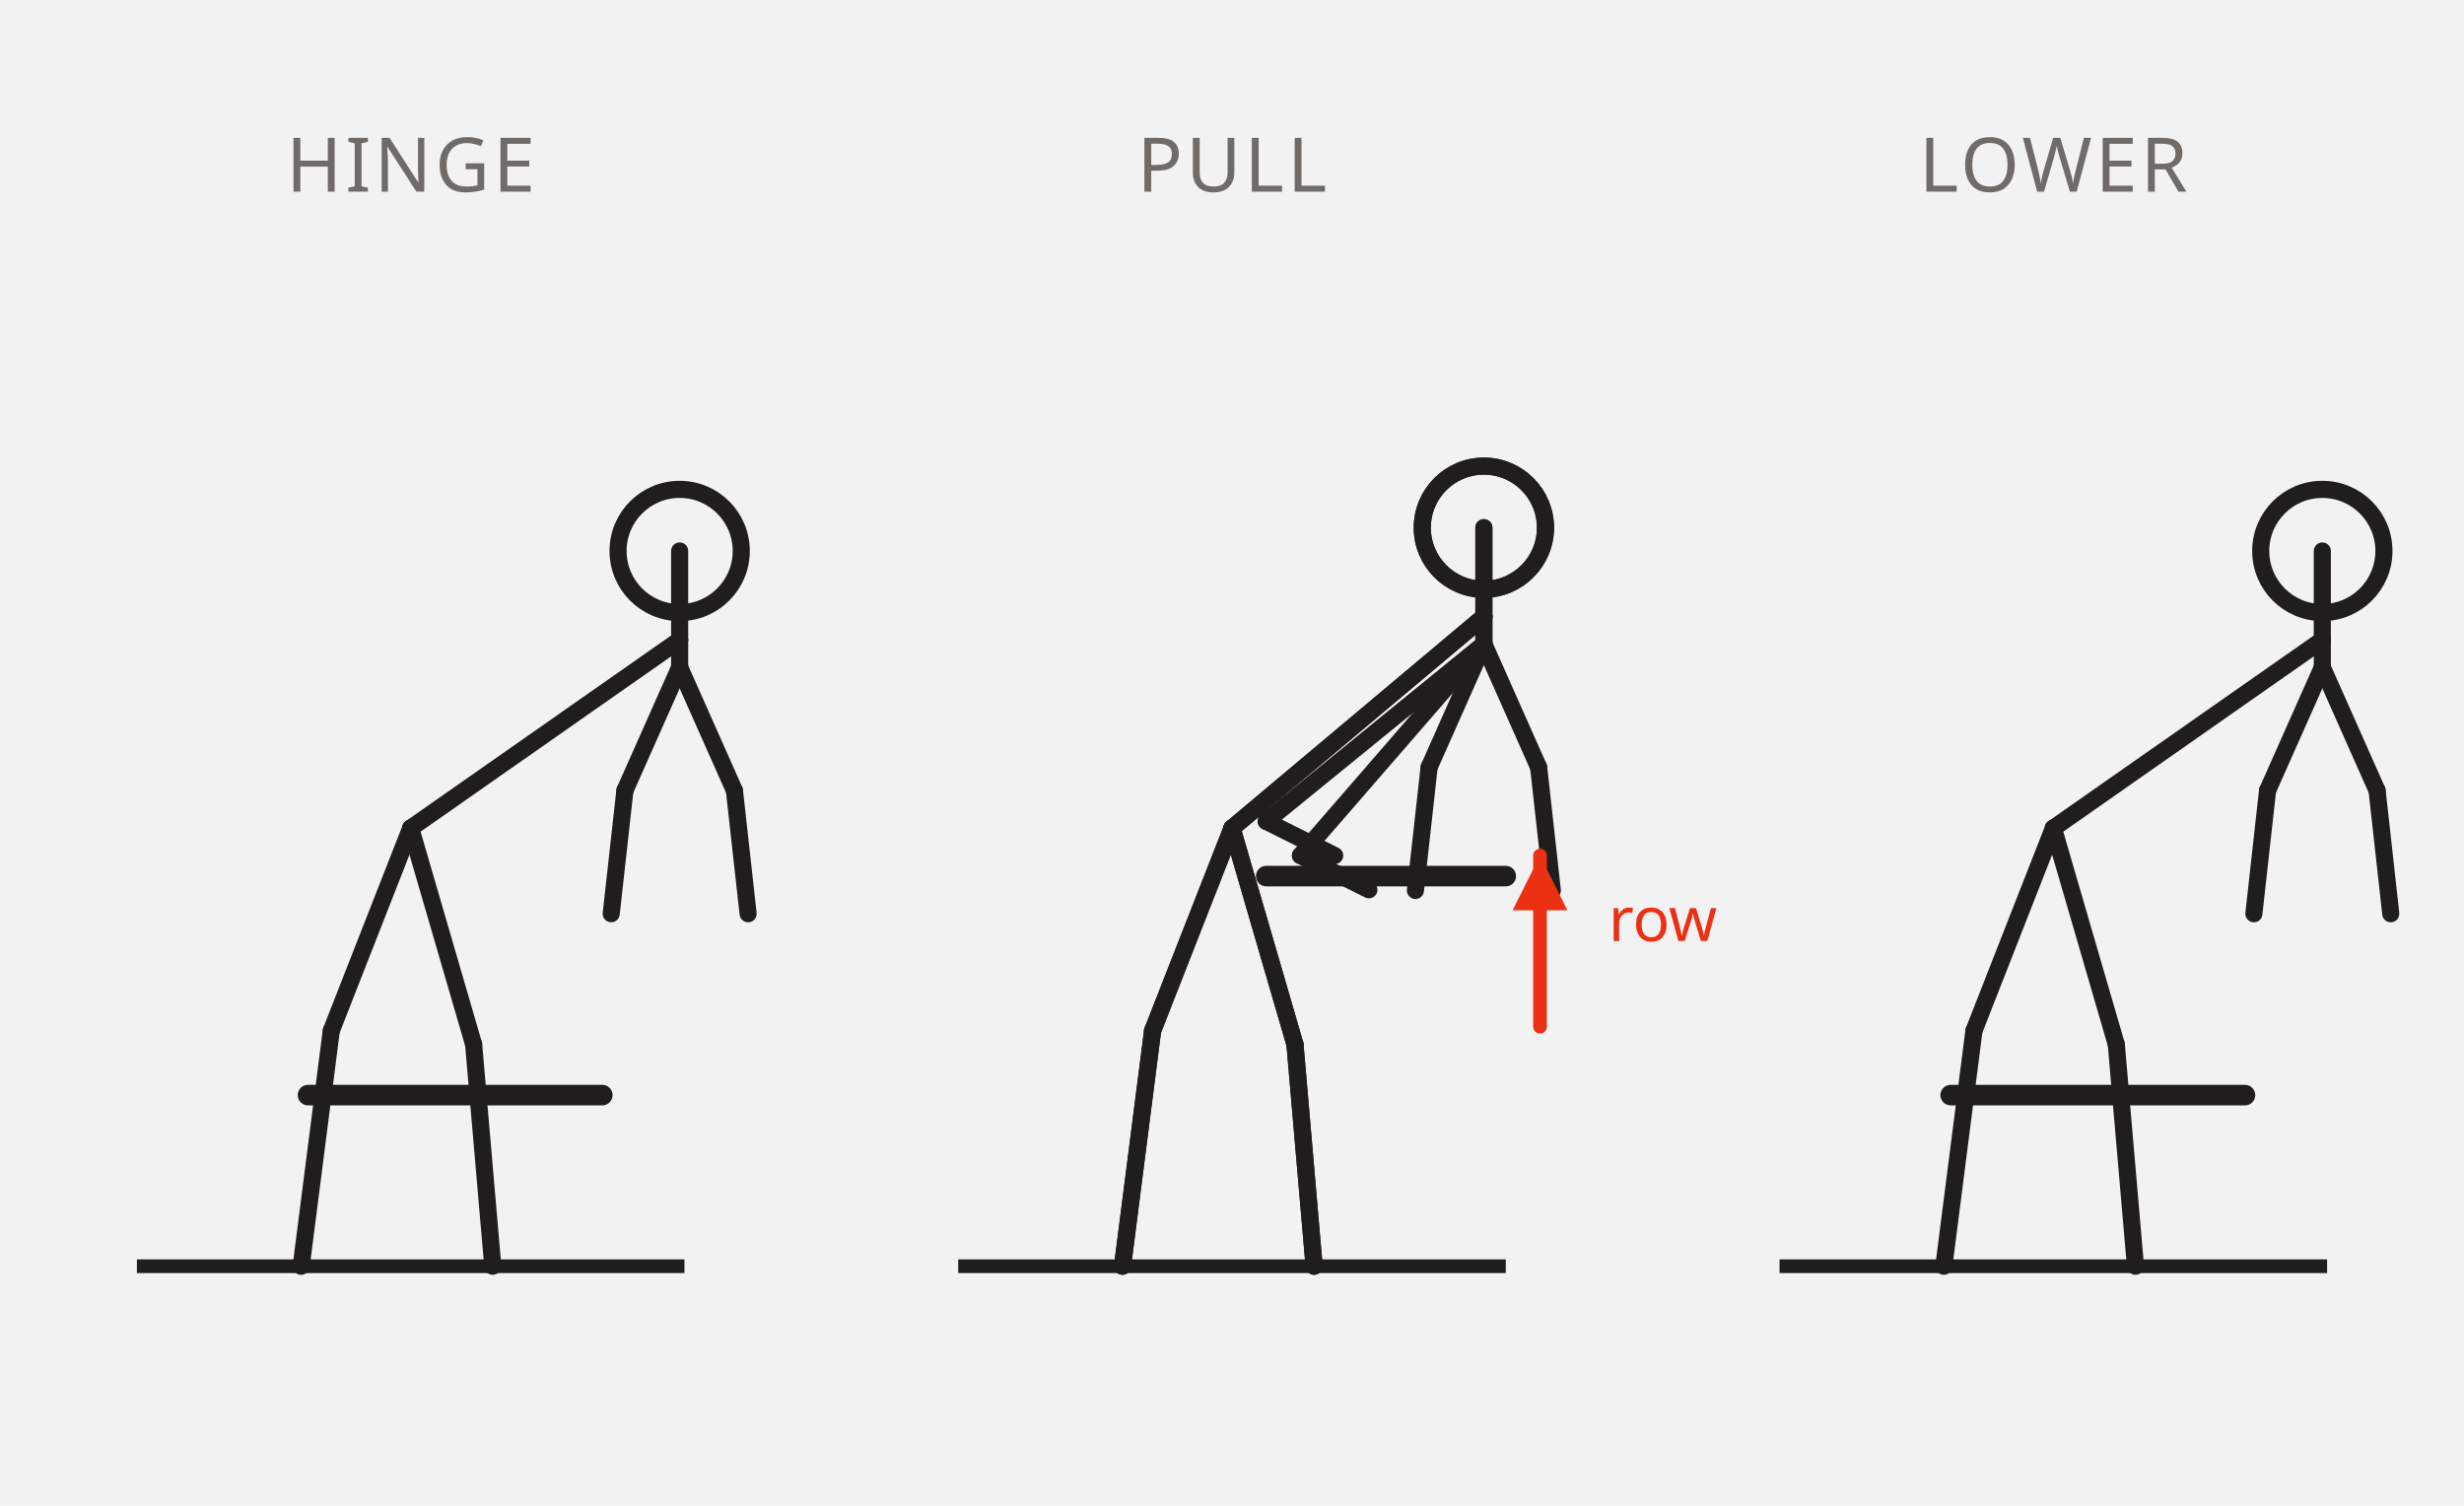
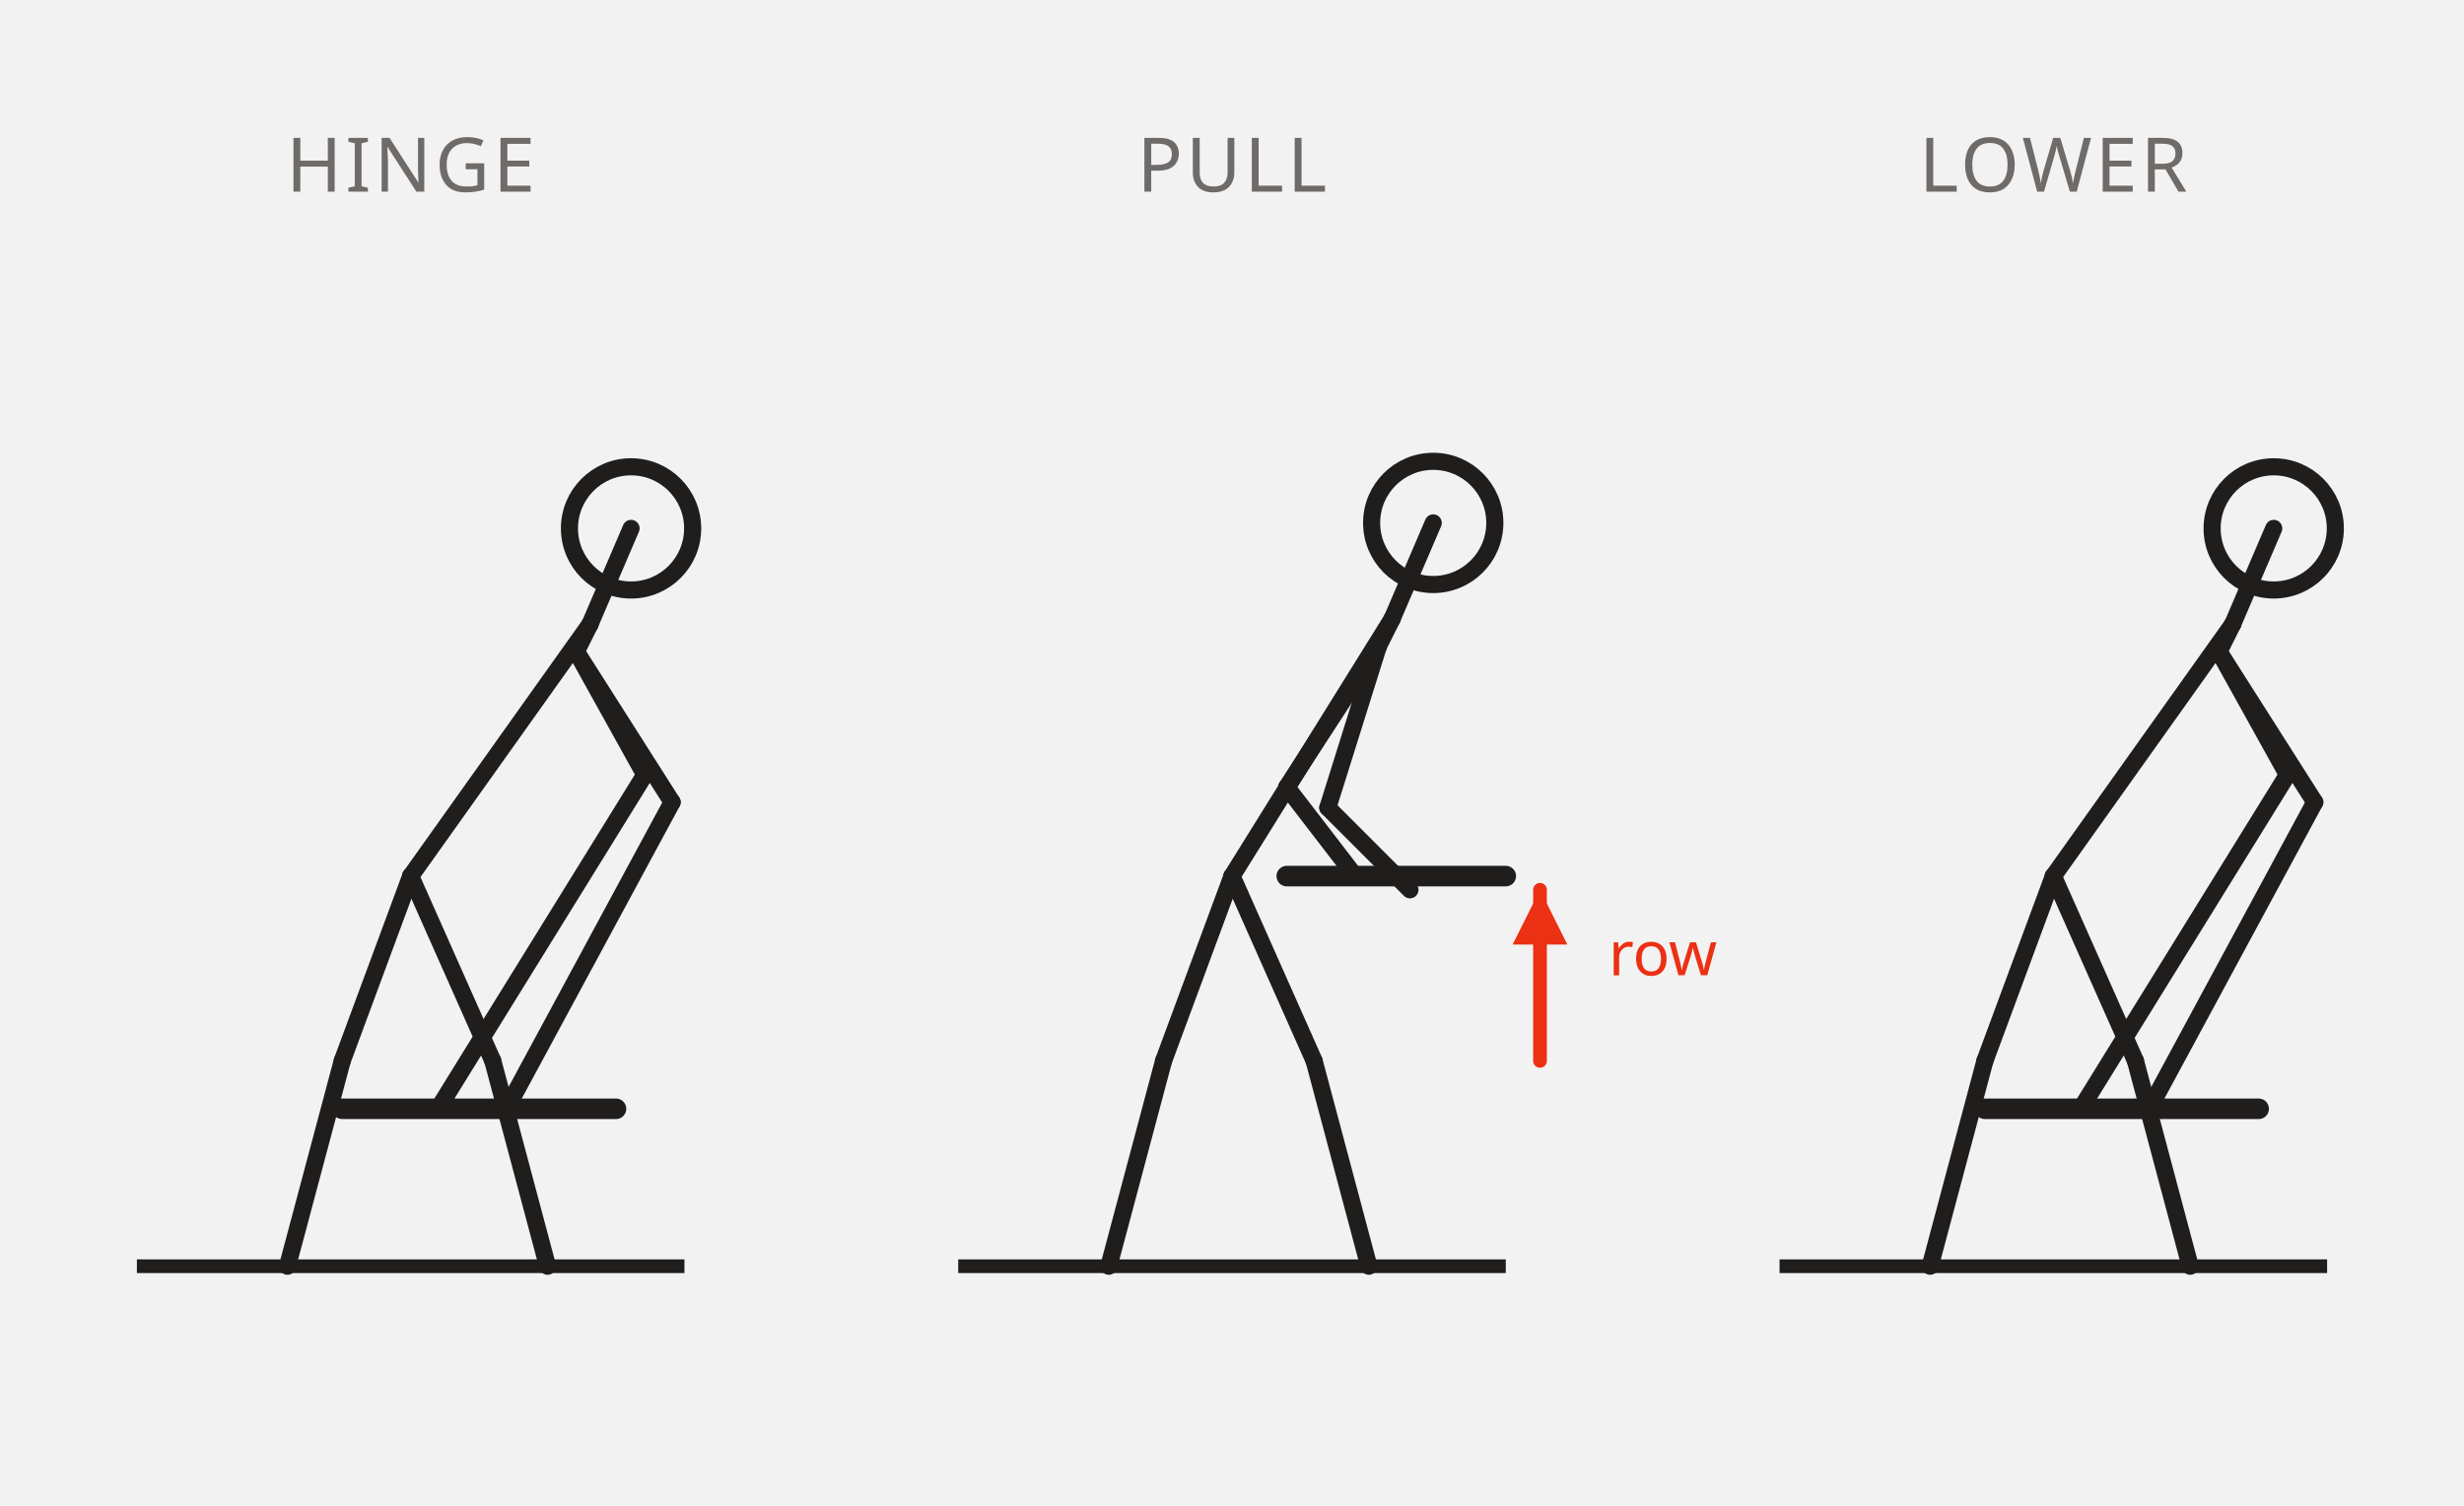
- <svg xmlns="http://www.w3.org/2000/svg" viewBox="0 0 360 220" fill="none" role="img" aria-label="Row form: hinge, pull, lower">
+ <svg xmlns="http://www.w3.org/2000/svg" viewBox="0 0 360 220" fill="none" role="img" aria-label="Row: hinge, pull, lower">
  <rect width="360" height="220" fill="#f3f2f2" />
  <text x="60" y="28" text-anchor="middle" fill="#6f6b69" font-family="Archivo, system-ui, sans-serif" font-size="11" letter-spacing="0.5">HINGE</text>
  <text x="180" y="28" text-anchor="middle" fill="#6f6b69" font-family="Archivo, system-ui, sans-serif" font-size="11" letter-spacing="0.5">PULL</text>
  <text x="300" y="28" text-anchor="middle" fill="#6f6b69" font-family="Archivo, system-ui, sans-serif" font-size="11" letter-spacing="0.5">LOWER</text>
  <line x1="20" y1="185" x2="100" y2="185" stroke="#201e1d" stroke-width="2" />
  <line x1="140" y1="185" x2="220" y2="185" stroke="#201e1d" stroke-width="2" />
  <line x1="260" y1="185" x2="340" y2="185" stroke="#201e1d" stroke-width="2" />
  <g stroke="#201e1d" stroke-width="2.5" stroke-linecap="round" stroke-linejoin="round" fill="none">
-     <circle cx="99.3" cy="80.5" r="9" />
-     <line x1="99.3" y1="80.5" x2="99.3" y2="93.5" />
-     <line x1="99.3" y1="93.5" x2="60" y2="121" />
-     <line x1="99.3" y1="93.5" x2="99.3" y2="97.5" />
-     <line x1="99.3" y1="97.5" x2="91.3" y2="115.5" />
-     <line x1="91.3" y1="115.5" x2="89.3" y2="133.5" />
-     <line x1="99.3" y1="97.5" x2="107.3" y2="115.5" />
-     <line x1="107.3" y1="115.5" x2="109.3" y2="133.5" />
-     <line x1="60" y1="121" x2="48.4" y2="150.6" />
-     <line x1="48.4" y1="150.6" x2="44" y2="185" />
-     <line x1="60" y1="121" x2="69.2" y2="152.6" />
-     <line x1="69.2" y1="152.6" x2="72" y2="185" />
+     <circle cx="92.2" cy="77.2" r="9" />
+     <line x1="92.2" y1="77.2" x2="86.2" y2="91.2" />
+     <line x1="86.2" y1="91.2" x2="60" y2="128" />
+     <line x1="86.2" y1="91.2" x2="84.2" y2="95.2" />
+     <line x1="84.2" y1="95.2" x2="94.2" y2="113.2" />
+     <line x1="94.2" y1="113.2" x2="64" y2="162" />
+     <line x1="84.2" y1="95.2" x2="98.2" y2="117.2" />
+     <line x1="98.2" y1="117.2" x2="74" y2="162" />
+     <line x1="60" y1="128" x2="50" y2="155" />
+     <line x1="50" y1="155" x2="42" y2="185" />
+     <line x1="60" y1="128" x2="72" y2="155" />
+     <line x1="72" y1="155" x2="80" y2="185" />
  </g>
-   <line x1="45" y1="160" x2="88" y2="160" stroke="#201e1d" stroke-width="3" stroke-linecap="round" />
+   <line x1="50" y1="162" x2="90" y2="162" stroke="#201e1d" stroke-width="3" stroke-linecap="round" />
  <g stroke="#201e1d" stroke-width="2.5" stroke-linecap="round" stroke-linejoin="round" fill="none">
-     <circle cx="216.8" cy="77.1" r="9" />
-     <line x1="216.8" y1="77.1" x2="216.8" y2="90.1" />
-     <line x1="216.8" y1="90.1" x2="180" y2="121" />
-     <line x1="216.8" y1="90.1" x2="216.8" y2="94.1" />
-     <line x1="216.8" y1="94.1" x2="208.8" y2="112.1" />
-     <line x1="208.8" y1="112.1" x2="206.8" y2="130.1" />
-     <line x1="216.8" y1="94.1" x2="224.8" y2="112.1" />
-     <line x1="224.8" y1="112.1" x2="226.8" y2="130.1" />
-     <line x1="180" y1="121" x2="168.4" y2="150.6" />
-     <line x1="168.4" y1="150.6" x2="164" y2="185" />
-     <line x1="180" y1="121" x2="189.2" y2="152.6" />
-     <line x1="189.2" y1="152.6" x2="192" y2="185" />
+     <circle cx="209.4" cy="76.4" r="9" />
+     <line x1="209.4" y1="76.4" x2="203.4" y2="90.4" />
+     <line x1="203.4" y1="90.4" x2="180" y2="128" />
+     <line x1="203.4" y1="90.4" x2="201.4" y2="94.4" />
+     <line x1="201.4" y1="94.4" x2="188" y2="115" />
+     <line x1="188" y1="115" x2="198" y2="128" />
+     <line x1="201.4" y1="94.4" x2="194" y2="118" />
+     <line x1="194" y1="118" x2="206" y2="130" />
+     <line x1="180" y1="128" x2="170" y2="155" />
+     <line x1="170" y1="155" x2="162" y2="185" />
+     <line x1="180" y1="128" x2="192" y2="155" />
+     <line x1="192" y1="155" x2="200" y2="185" />
  </g>
+   <line x1="188" y1="128" x2="220" y2="128" stroke="#201e1d" stroke-width="3" stroke-linecap="round" />
+   <path d="M225 155 L225 130" stroke="#ec3013" stroke-width="2" stroke-linecap="round" />
+   <polygon points="225,130 229,138 221,138" fill="#ec3013" />
+   <text x="235" y="142.5" fill="#ec3013" font-family="Archivo, system-ui, sans-serif" font-size="9">row</text>
  <g stroke="#201e1d" stroke-width="2.5" stroke-linecap="round" stroke-linejoin="round" fill="none">
-     <circle cx="216.8" cy="77.1" r="9" />
-     <line x1="216.8" y1="77.1" x2="216.8" y2="90.1" />
-     <line x1="216.8" y1="90.1" x2="180" y2="121" />
-     <line x1="216.8" y1="90.1" x2="216.8" y2="94.1" />
-     <line x1="216.8" y1="94.1" x2="185" y2="120" />
-     <line x1="185" y1="120" x2="195" y2="125" />
-     <line x1="216.8" y1="94.1" x2="190" y2="125" />
-     <line x1="190" y1="125" x2="200" y2="130" />
-     <line x1="180" y1="121" x2="168.4" y2="150.6" />
-     <line x1="168.4" y1="150.6" x2="164" y2="185" />
-     <line x1="180" y1="121" x2="189.2" y2="152.6" />
-     <line x1="189.2" y1="152.6" x2="192" y2="185" />
+     <circle cx="332.2" cy="77.2" r="9" />
+     <line x1="332.2" y1="77.2" x2="326.2" y2="91.2" />
+     <line x1="326.2" y1="91.2" x2="300" y2="128" />
+     <line x1="326.2" y1="91.2" x2="324.2" y2="95.2" />
+     <line x1="324.2" y1="95.2" x2="334.2" y2="113.2" />
+     <line x1="334.2" y1="113.2" x2="304" y2="162" />
+     <line x1="324.2" y1="95.2" x2="338.2" y2="117.2" />
+     <line x1="338.2" y1="117.2" x2="314" y2="162" />
+     <line x1="300" y1="128" x2="290" y2="155" />
+     <line x1="290" y1="155" x2="282" y2="185" />
+     <line x1="300" y1="128" x2="312" y2="155" />
+     <line x1="312" y1="155" x2="320" y2="185" />
  </g>
-   <line x1="185" y1="128" x2="220" y2="128" stroke="#201e1d" stroke-width="3" stroke-linecap="round" />
-   <path d="M225 150 L225 125" stroke="#ec3013" stroke-width="2" stroke-linecap="round" />
-   <polygon points="225,125 229,133 221,133" fill="#ec3013" />
-   <text x="235" y="137.5" fill="#ec3013" font-family="Archivo, system-ui, sans-serif" font-size="9">row</text>
-   <g stroke="#201e1d" stroke-width="2.5" stroke-linecap="round" stroke-linejoin="round" fill="none">
-     <circle cx="339.3" cy="80.5" r="9" />
-     <line x1="339.3" y1="80.5" x2="339.3" y2="93.5" />
-     <line x1="339.3" y1="93.5" x2="300" y2="121" />
-     <line x1="339.3" y1="93.5" x2="339.3" y2="97.5" />
-     <line x1="339.3" y1="97.5" x2="331.3" y2="115.5" />
-     <line x1="331.3" y1="115.5" x2="329.3" y2="133.5" />
-     <line x1="339.3" y1="97.5" x2="347.3" y2="115.5" />
-     <line x1="347.3" y1="115.5" x2="349.3" y2="133.5" />
-     <line x1="300" y1="121" x2="288.4" y2="150.6" />
-     <line x1="288.4" y1="150.6" x2="284" y2="185" />
-     <line x1="300" y1="121" x2="309.2" y2="152.6" />
-     <line x1="309.2" y1="152.6" x2="312" y2="185" />
-   </g>
-   <line x1="285" y1="160" x2="328" y2="160" stroke="#201e1d" stroke-width="3" stroke-linecap="round" />
+   <line x1="290" y1="162" x2="330" y2="162" stroke="#201e1d" stroke-width="3" stroke-linecap="round" />
</svg>
